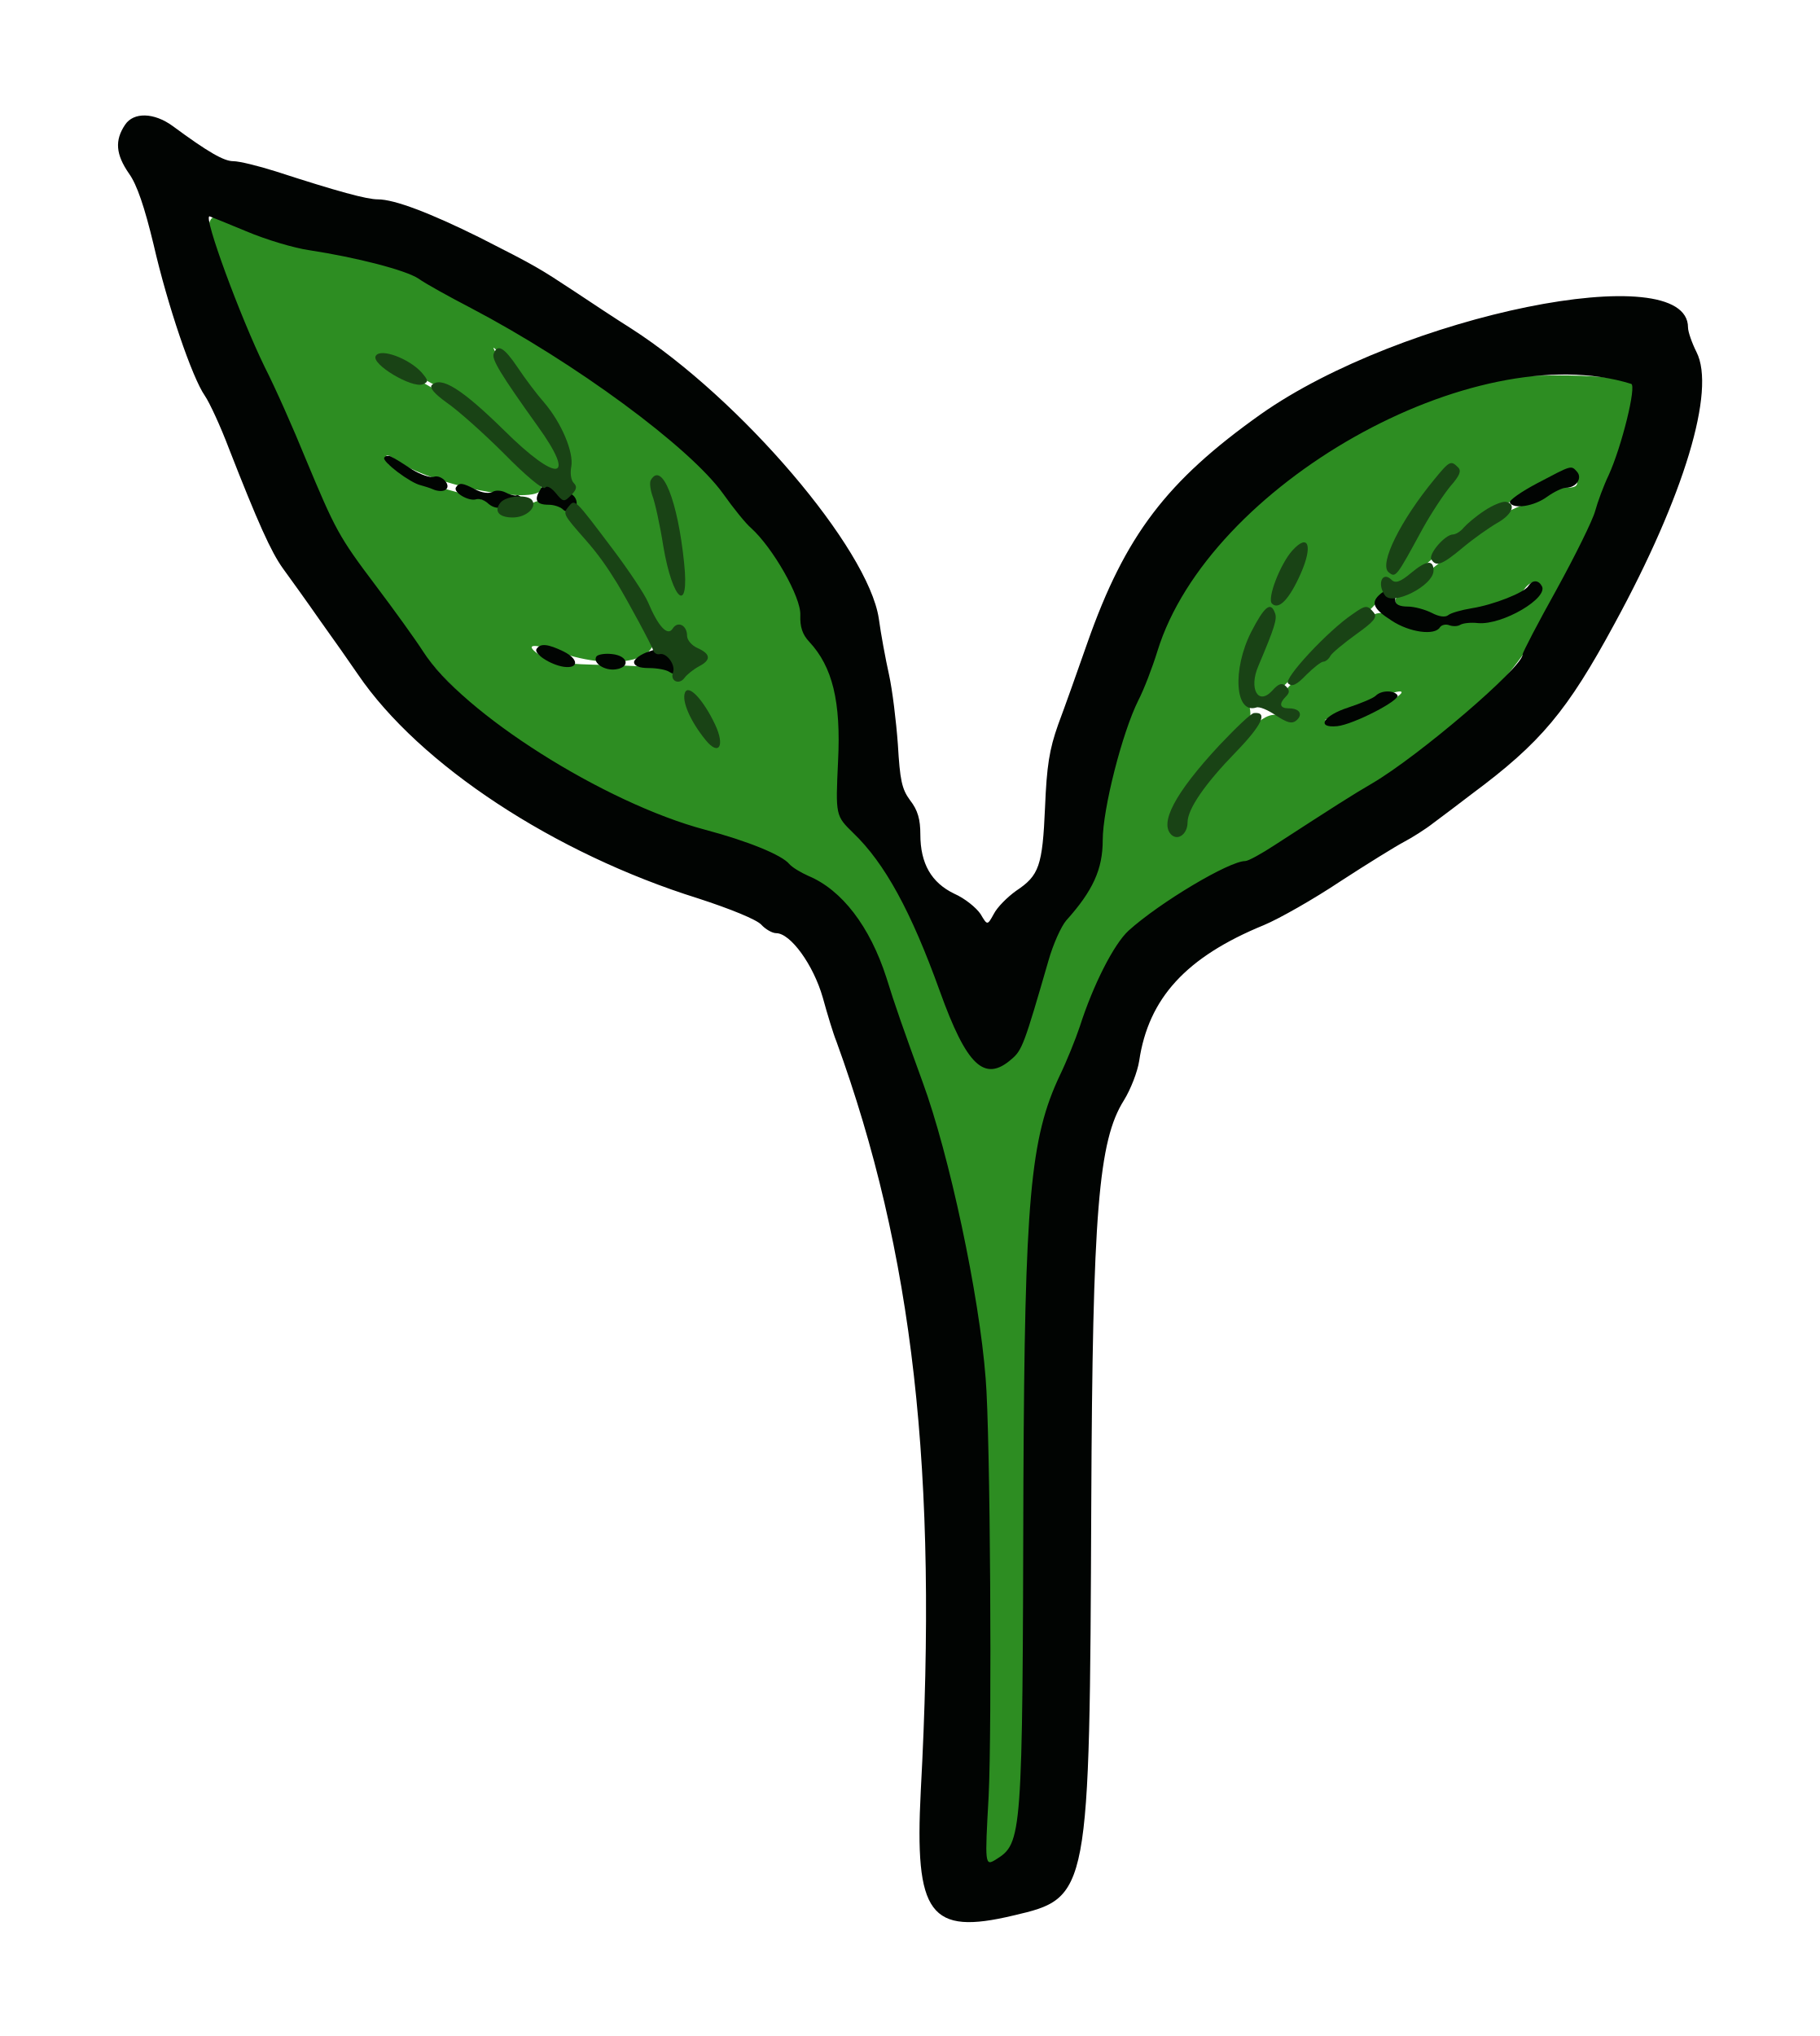
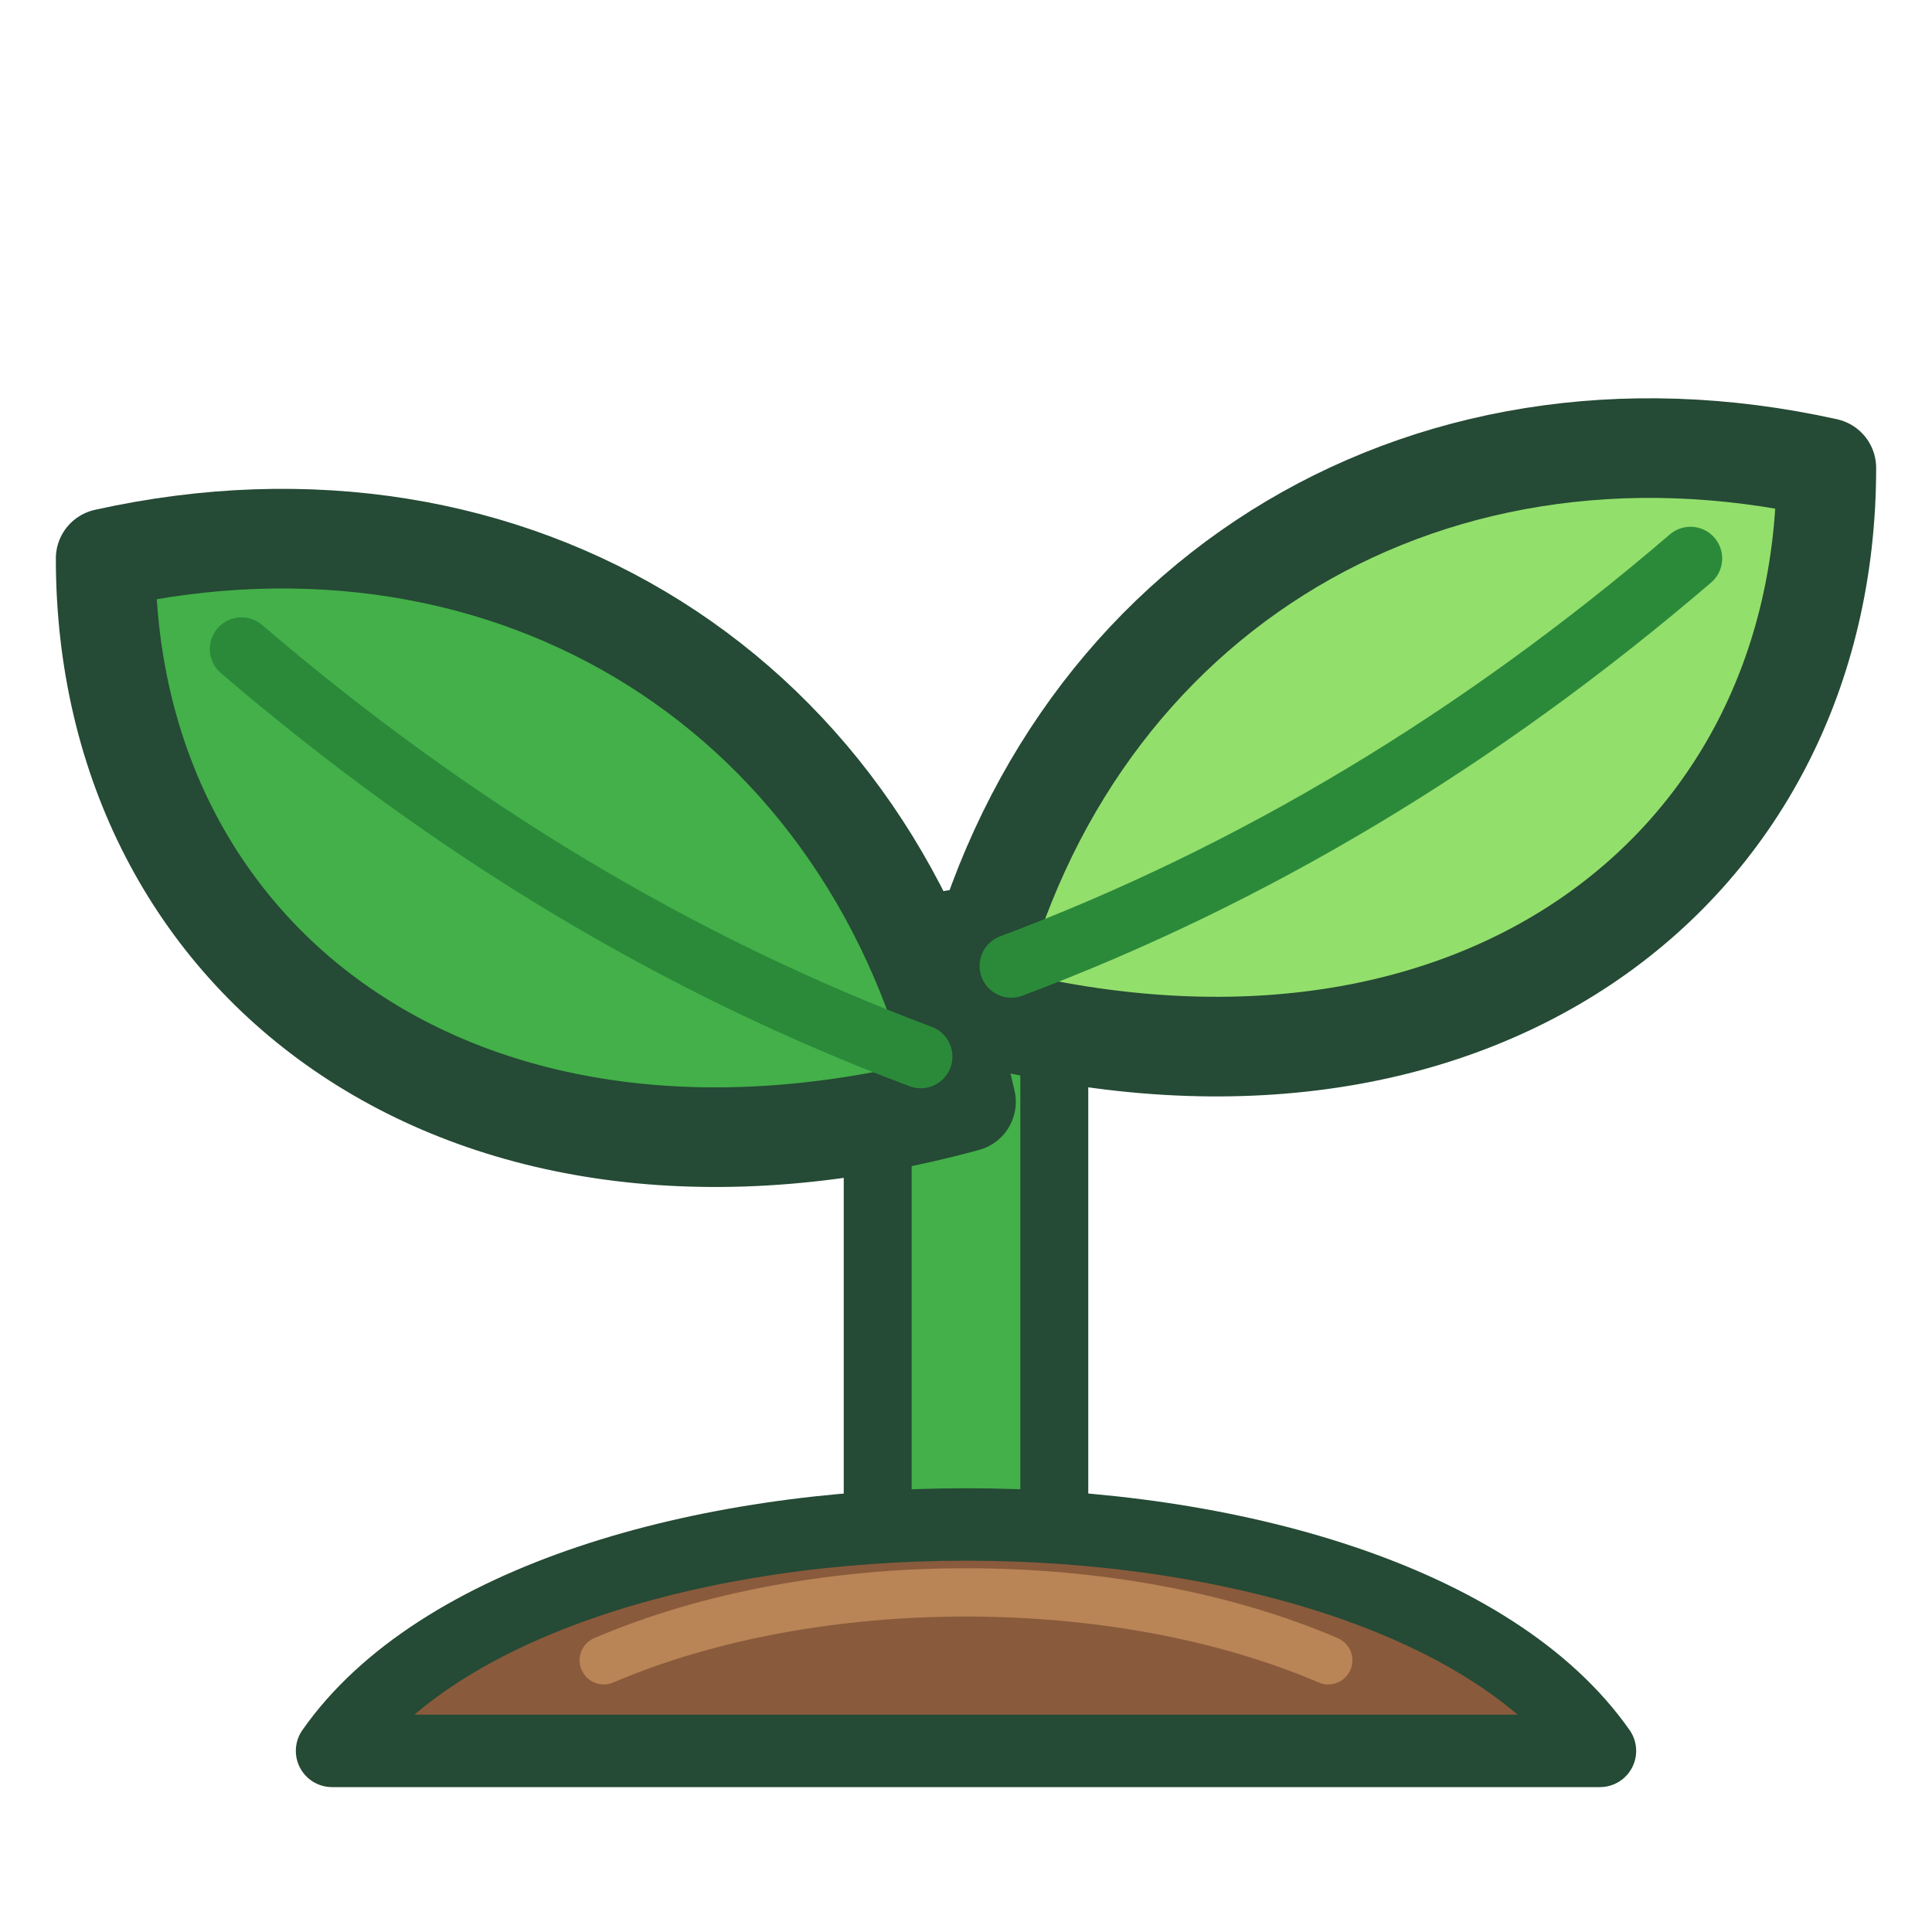
- <svg xmlns="http://www.w3.org/2000/svg" viewBox="0 0 429 480">
-   <g transform="translate(0,480) scale(0.1,-0.1)" fill="#2d8d22" stroke="none">
-     <path d="M494 4276 c-7 -19 71 -249 110 -321 18 -33 59 -123 91 -200 78 -190 87 -206 169 -313 39 -52 83 -113 99 -135 136 -206 437 -402 747 -488 98 -27 214 -90 275 -149 45 -44 114 -190 115 -243 0 -7 16 -50 35 -97 20 -47 54 -155 76 -240 22 -85 44 -168 49 -185 47 -153 87 -1188 56 -1438 -9 -71 9 -85 54 -42 42 41 51 78 50 216 -9 1040 18 1501 92 1629 12 19 24 49 29 65 42 161 101 257 202 328 57 40 85 54 174 87 31 12 124 69 208 127 22 15 74 48 115 73 183 110 325 245 393 375 26 50 64 119 84 155 76 136 157 391 132 415 -30 28 -329 26 -396 -2 -32 -13 -76 -31 -98 -39 -220 -82 -486 -277 -551 -406 -13 -25 -35 -63 -48 -82 -13 -20 -29 -60 -36 -88 -6 -29 -26 -86 -45 -127 -47 -107 -84 -245 -90 -342 -4 -59 -10 -89 -23 -104 -30 -34 -90 -129 -95 -150 -79 -304 -150 -352 -221 -149 -71 201 -138 333 -205 402 -28 29 -52 58 -53 65 -1 7 -2 77 -2 157 -1 156 -10 189 -72 263 -19 22 -23 36 -19 65 9 60 -174 296 -333 430 -96 81 -359 251 -487 314 -38 19 -88 45 -110 56 -41 22 -132 46 -238 63 -32 5 -92 22 -133 39 -86 34 -93 35 -100 16z m707 -343 c18 -27 45 -63 61 -81 23 -27 72 -108 55 -92 -24 24 -161 220 -153 220 3 0 20 -21 37 -47z m-179 -39 c59 -32 111 -73 181 -141 74 -74 100 -94 109 -85 18 18 28 14 28 -8 0 -29 25 -74 77 -142 65 -85 45 -71 -32 23 -69 83 -108 98 -149 58 -14 -13 -37 -11 -55 4 -9 8 -54 24 -101 36 -102 27 -170 58 -170 79 0 12 3 12 23 -2 80 -59 330 -109 344 -69 6 17 -171 189 -226 220 -101 58 -126 73 -119 73 4 0 45 -21 90 -46z m2696 -227 c3 -13 -4 -17 -27 -17 -16 0 -32 -4 -36 -10 -3 -5 -33 -19 -65 -31 -39 -14 -84 -42 -128 -80 -37 -32 -91 -75 -119 -95 -29 -20 -53 -42 -53 -49 0 -19 26 -36 44 -29 9 3 23 1 31 -6 31 -26 199 19 229 61 9 13 21 19 30 16 44 -17 -49 -78 -134 -88 -30 -4 -81 -10 -113 -15 -51 -6 -62 -4 -89 16 -39 29 -51 23 -177 -91 -103 -91 -116 -113 -79 -129 20 -9 19 -10 -12 -6 -32 4 -42 -2 -120 -77 -82 -79 -83 -79 -16 -10 66 69 68 72 62 110 -5 29 -4 34 4 21 18 -29 32 -22 120 68 47 47 103 96 125 109 22 13 48 38 58 54 10 17 23 28 30 25 7 -2 50 30 97 71 140 124 330 226 338 182z m-2133 -383 c7 2 16 -2 19 -10 3 -8 12 -14 21 -14 21 0 19 -9 -7 -30 -13 -10 -27 -15 -33 -10 -5 4 -71 10 -145 12 -111 2 -141 6 -164 21 -42 28 -23 32 41 10 139 -49 258 -17 216 57 -34 58 -27 63 8 7 19 -30 35 -47 44 -43z m1670 -149 c-41 -21 -84 -34 -105 -34 -35 0 -35 0 5 13 22 8 60 23 85 35 76 35 90 23 15 -14z" />
+ <svg xmlns="http://www.w3.org/2000/svg" viewBox="0 0 64 64" fill="none" stroke-linejoin="round" stroke-linecap="round">
+   <g transform="translate(32 53) scale(1.5)">
+     <path d="M0 0V-13" stroke="#254a35" stroke-width="5.4" />
+     <path d="M0 0V-13" stroke="#43b049" stroke-width="2.4" />
+     <path d="M0 -11C-2 -20 -10 -25 -19 -23C-19 -14 -11 -8 0 -11Z" fill="#43b049" stroke="#254a35" stroke-width="2.2" />
+     <path d="M0 -13C2 -22 10 -27 19 -25C19 -16 11 -10 0 -13Z" fill="#93df6c" stroke="#254a35" stroke-width="2.2" />
+     <path d="M-1 -12Q-9 -15 -16 -21M1 -14Q9 -17 16 -23" stroke="#2b8a3a" stroke-width="1.4" />
  </g>
-   <g transform="translate(0,480) scale(0.1,-0.1)" fill="#b7b7b7" stroke="none">
- </g>
-   <g transform="translate(0,480) scale(0.1,-0.1)" fill="#010402" stroke="none">
-     <path d="M295 4506 c-25 -37 -22 -70 9 -115 19 -26 37 -80 58 -167 33 -144 91 -314 121 -357 11 -16 37 -72 57 -125 68 -174 99 -243 127 -282 16 -22 55 -76 87 -122 33 -46 73 -103 90 -128 145 -213 463 -422 802 -528 77 -25 138 -50 149 -62 10 -11 26 -20 35 -20 34 0 88 -75 110 -152 11 -40 25 -86 32 -103 181 -498 240 -1014 199 -1767 -15 -292 21 -341 218 -294 180 42 180 45 184 971 3 688 17 856 77 951 16 26 32 67 36 93 22 148 111 245 294 320 36 15 117 61 180 103 63 41 131 83 150 93 19 10 51 30 70 45 19 14 60 45 90 68 163 121 225 195 337 402 164 301 239 550 193 640 -11 22 -20 48 -20 58 0 167 -675 30 -1008 -205 -221 -157 -319 -285 -408 -538 -23 -66 -54 -153 -69 -193 -21 -59 -27 -98 -31 -195 -6 -139 -14 -161 -68 -197 -21 -15 -45 -39 -53 -55 -15 -27 -15 -27 -31 0 -10 15 -37 37 -62 48 -54 26 -80 71 -80 140 0 35 -6 57 -24 80 -20 27 -24 48 -29 132 -4 55 -13 129 -21 165 -8 36 -19 95 -24 132 -25 165 -325 517 -583 683 -35 22 -94 61 -133 87 -85 56 -91 60 -225 128 -117 58 -201 90 -240 90 -26 0 -93 18 -241 66 -41 13 -86 24 -100 24 -22 0 -59 21 -143 83 -44 32 -92 33 -112 3z m285 -251 c47 -20 114 -40 150 -45 111 -17 227 -47 257 -67 15 -11 71 -42 123 -69 246 -129 516 -328 595 -438 24 -34 54 -71 66 -81 51 -46 118 -163 116 -205 -1 -28 5 -46 21 -63 55 -59 75 -141 68 -281 -6 -129 -6 -129 36 -170 74 -71 136 -184 204 -373 63 -175 105 -216 169 -160 25 21 30 35 87 232 11 39 30 81 42 95 63 70 86 121 86 189 0 74 46 254 84 330 13 25 33 77 45 116 121 392 746 745 1117 630 13 -4 -22 -147 -53 -215 -12 -25 -26 -63 -32 -85 -6 -22 -47 -105 -91 -185 -44 -79 -80 -148 -80 -153 0 -30 -244 -239 -355 -304 -48 -28 -87 -53 -229 -145 -32 -21 -63 -38 -70 -38 -38 0 -202 -98 -275 -164 -35 -32 -84 -129 -115 -226 -10 -30 -31 -82 -47 -115 -70 -148 -83 -292 -86 -960 -2 -842 -3 -850 -65 -889 -26 -16 -26 -12 -17 149 8 157 4 856 -7 985 -15 197 -86 529 -149 700 -43 118 -66 183 -85 245 -39 121 -105 207 -184 240 -18 8 -38 20 -45 28 -17 21 -97 54 -199 81 -237 63 -572 275 -665 421 -18 28 -67 96 -110 153 -89 118 -96 132 -167 302 -28 69 -71 166 -96 215 -58 119 -145 355 -130 355 1 0 40 -16 86 -35z" />
-     <path d="M906 3721 c-6 -9 62 -60 86 -65 7 -2 21 -6 30 -10 9 -4 22 -5 28 -1 16 10 -9 37 -27 31 -8 -3 -31 5 -51 17 -20 13 -42 27 -49 30 -6 4 -14 3 -17 -2z" />
-     <path d="M3625 3661 c-38 -20 -68 -41 -65 -46 8 -16 57 -9 88 14 17 12 36 21 44 21 24 0 39 22 27 37 -15 17 -12 17 -94 -26z" />
-     <path d="M1276 3649 c-18 -27 -13 -39 18 -39 12 0 27 -5 33 -11 6 -6 16 -8 22 -5 17 11 13 36 -6 43 -10 3 -25 12 -34 20 -15 13 -19 12 -33 -8z" />
-     <path d="M1075 3651 c-7 -12 31 -34 48 -28 7 2 20 -2 29 -11 11 -9 24 -12 35 -6 10 4 25 8 33 8 8 1 13 6 10 11 -3 6 -9 9 -13 7 -4 -1 -16 2 -25 7 -10 5 -24 6 -31 1 -8 -4 -25 -2 -40 6 -31 16 -38 17 -46 5z" />
-     <path d="M3604 3419 c-9 -16 -83 -45 -134 -53 -24 -4 -49 -11 -55 -16 -7 -6 -22 -4 -39 5 -16 8 -41 15 -57 15 -19 0 -29 5 -29 14 0 22 -19 30 -35 16 -24 -20 -18 -35 26 -63 42 -28 102 -36 114 -16 4 6 14 8 22 5 8 -3 20 -3 26 1 7 4 25 6 42 4 58 -5 168 60 150 88 -8 14 -22 14 -31 0z" />
-     <path d="M1265 3270 c-7 -11 32 -37 64 -42 36 -5 36 18 0 36 -37 18 -55 20 -64 6z" />
-     <path d="M1530 3264 c-19 -6 -35 -18 -35 -25 0 -9 12 -14 35 -14 19 0 41 -4 48 -9 28 -18 38 13 12 37 -23 21 -28 22 -60 11z" />
-     <path d="M1406 3252 c-9 -15 20 -34 46 -30 35 5 29 32 -9 36 -17 2 -34 -1 -37 -6z" />
-     <path d="M3244 3160 c-6 -6 -35 -18 -65 -28 -59 -19 -77 -49 -26 -44 38 4 149 61 142 73 -8 12 -38 12 -51 -1z" />
-   </g>
-   <g transform="translate(0,480) scale(0.1,-0.1)" fill="#194315" stroke="none">
-     <path d="M1164 3966 c-5 -13 16 -48 104 -171 93 -129 47 -135 -80 -9 -99 97 -148 128 -170 106 -6 -6 7 -21 35 -41 25 -17 86 -71 136 -121 50 -51 92 -86 96 -80 4 6 14 1 25 -12 18 -22 20 -22 36 -6 14 14 15 21 7 29 -7 7 -9 24 -6 39 6 34 -23 103 -64 151 -16 18 -44 55 -62 82 -33 49 -48 57 -57 33z" />
-     <path d="M886 3961 c-12 -19 85 -77 111 -67 14 6 13 9 -3 28 -30 33 -97 58 -108 39z" />
-     <path d="M3382 3670 c-80 -97 -131 -200 -108 -219 17 -14 18 -12 80 102 21 38 51 83 66 101 22 25 26 36 18 44 -17 17 -20 16 -56 -28z" />
-     <path d="M1535 3669 c-4 -5 -2 -22 3 -37 6 -15 18 -69 26 -120 22 -130 62 -162 49 -39 -15 147 -52 239 -78 196z" />
-     <path d="M1180 3615 c-16 -20 -4 -35 29 -35 31 0 57 23 46 40 -9 15 -61 12 -75 -5z" />
-     <path d="M1340 3605 c-13 -16 -12 -18 40 -77 30 -34 51 -64 75 -103 27 -45 81 -145 86 -160 2 -5 9 -9 15 -7 16 3 37 -25 31 -43 -8 -20 14 -31 27 -13 6 8 21 20 34 27 29 15 28 29 -3 43 -14 6 -25 19 -25 29 0 25 -22 36 -34 17 -12 -19 -34 5 -58 62 -8 19 -46 76 -83 125 -92 122 -89 119 -105 100z" />
-     <path d="M3500 3596 c-20 -13 -41 -31 -49 -40 -7 -9 -19 -16 -25 -16 -19 0 -59 -47 -51 -59 11 -18 25 -13 74 28 25 21 62 47 81 58 36 20 46 46 20 50 -8 1 -31 -8 -50 -21z" />
-     <path d="M3047 3502 c-28 -31 -60 -113 -48 -125 16 -16 41 10 68 71 29 66 18 96 -20 54z" />
-     <path d="M3328 3450 c-26 -22 -38 -26 -47 -17 -21 21 -35 -8 -16 -36 17 -27 115 22 115 58 0 26 -17 24 -52 -5z" />
-     <path d="M2950 3310 c-45 -89 -38 -194 12 -178 7 3 28 -6 47 -19 26 -17 37 -20 47 -12 17 14 9 29 -17 29 -22 0 -24 11 -7 28 9 9 9 15 0 24 -9 9 -17 7 -33 -11 -33 -35 -55 6 -32 59 38 90 45 111 39 125 -10 28 -25 15 -56 -45z" />
-     <path d="M3189 3352 c-58 -39 -163 -152 -152 -163 9 -9 20 -4 43 20 17 17 35 31 40 31 5 0 13 6 17 14 4 7 32 30 61 51 42 30 50 40 41 51 -15 18 -19 18 -50 -4z" />
-     <path d="M1615 3167 c-8 -20 13 -68 49 -112 31 -38 46 -14 22 37 -28 59 -63 96 -71 75z" />
-     <path d="M2875 3043 c-105 -113 -143 -185 -112 -212 16 -13 37 4 37 30 0 32 42 92 113 165 63 65 77 96 44 93 -7 0 -43 -35 -82 -76z" />
-   </g>
+   <path d="M11 58C18 48 46 48 53 58Z" fill="#8a5a3c" stroke="#254a35" stroke-width="2.4" />
+   <path d="M20 55C27 52 37 52 44 55" stroke="#b98456" stroke-width="1.6" />
</svg>
